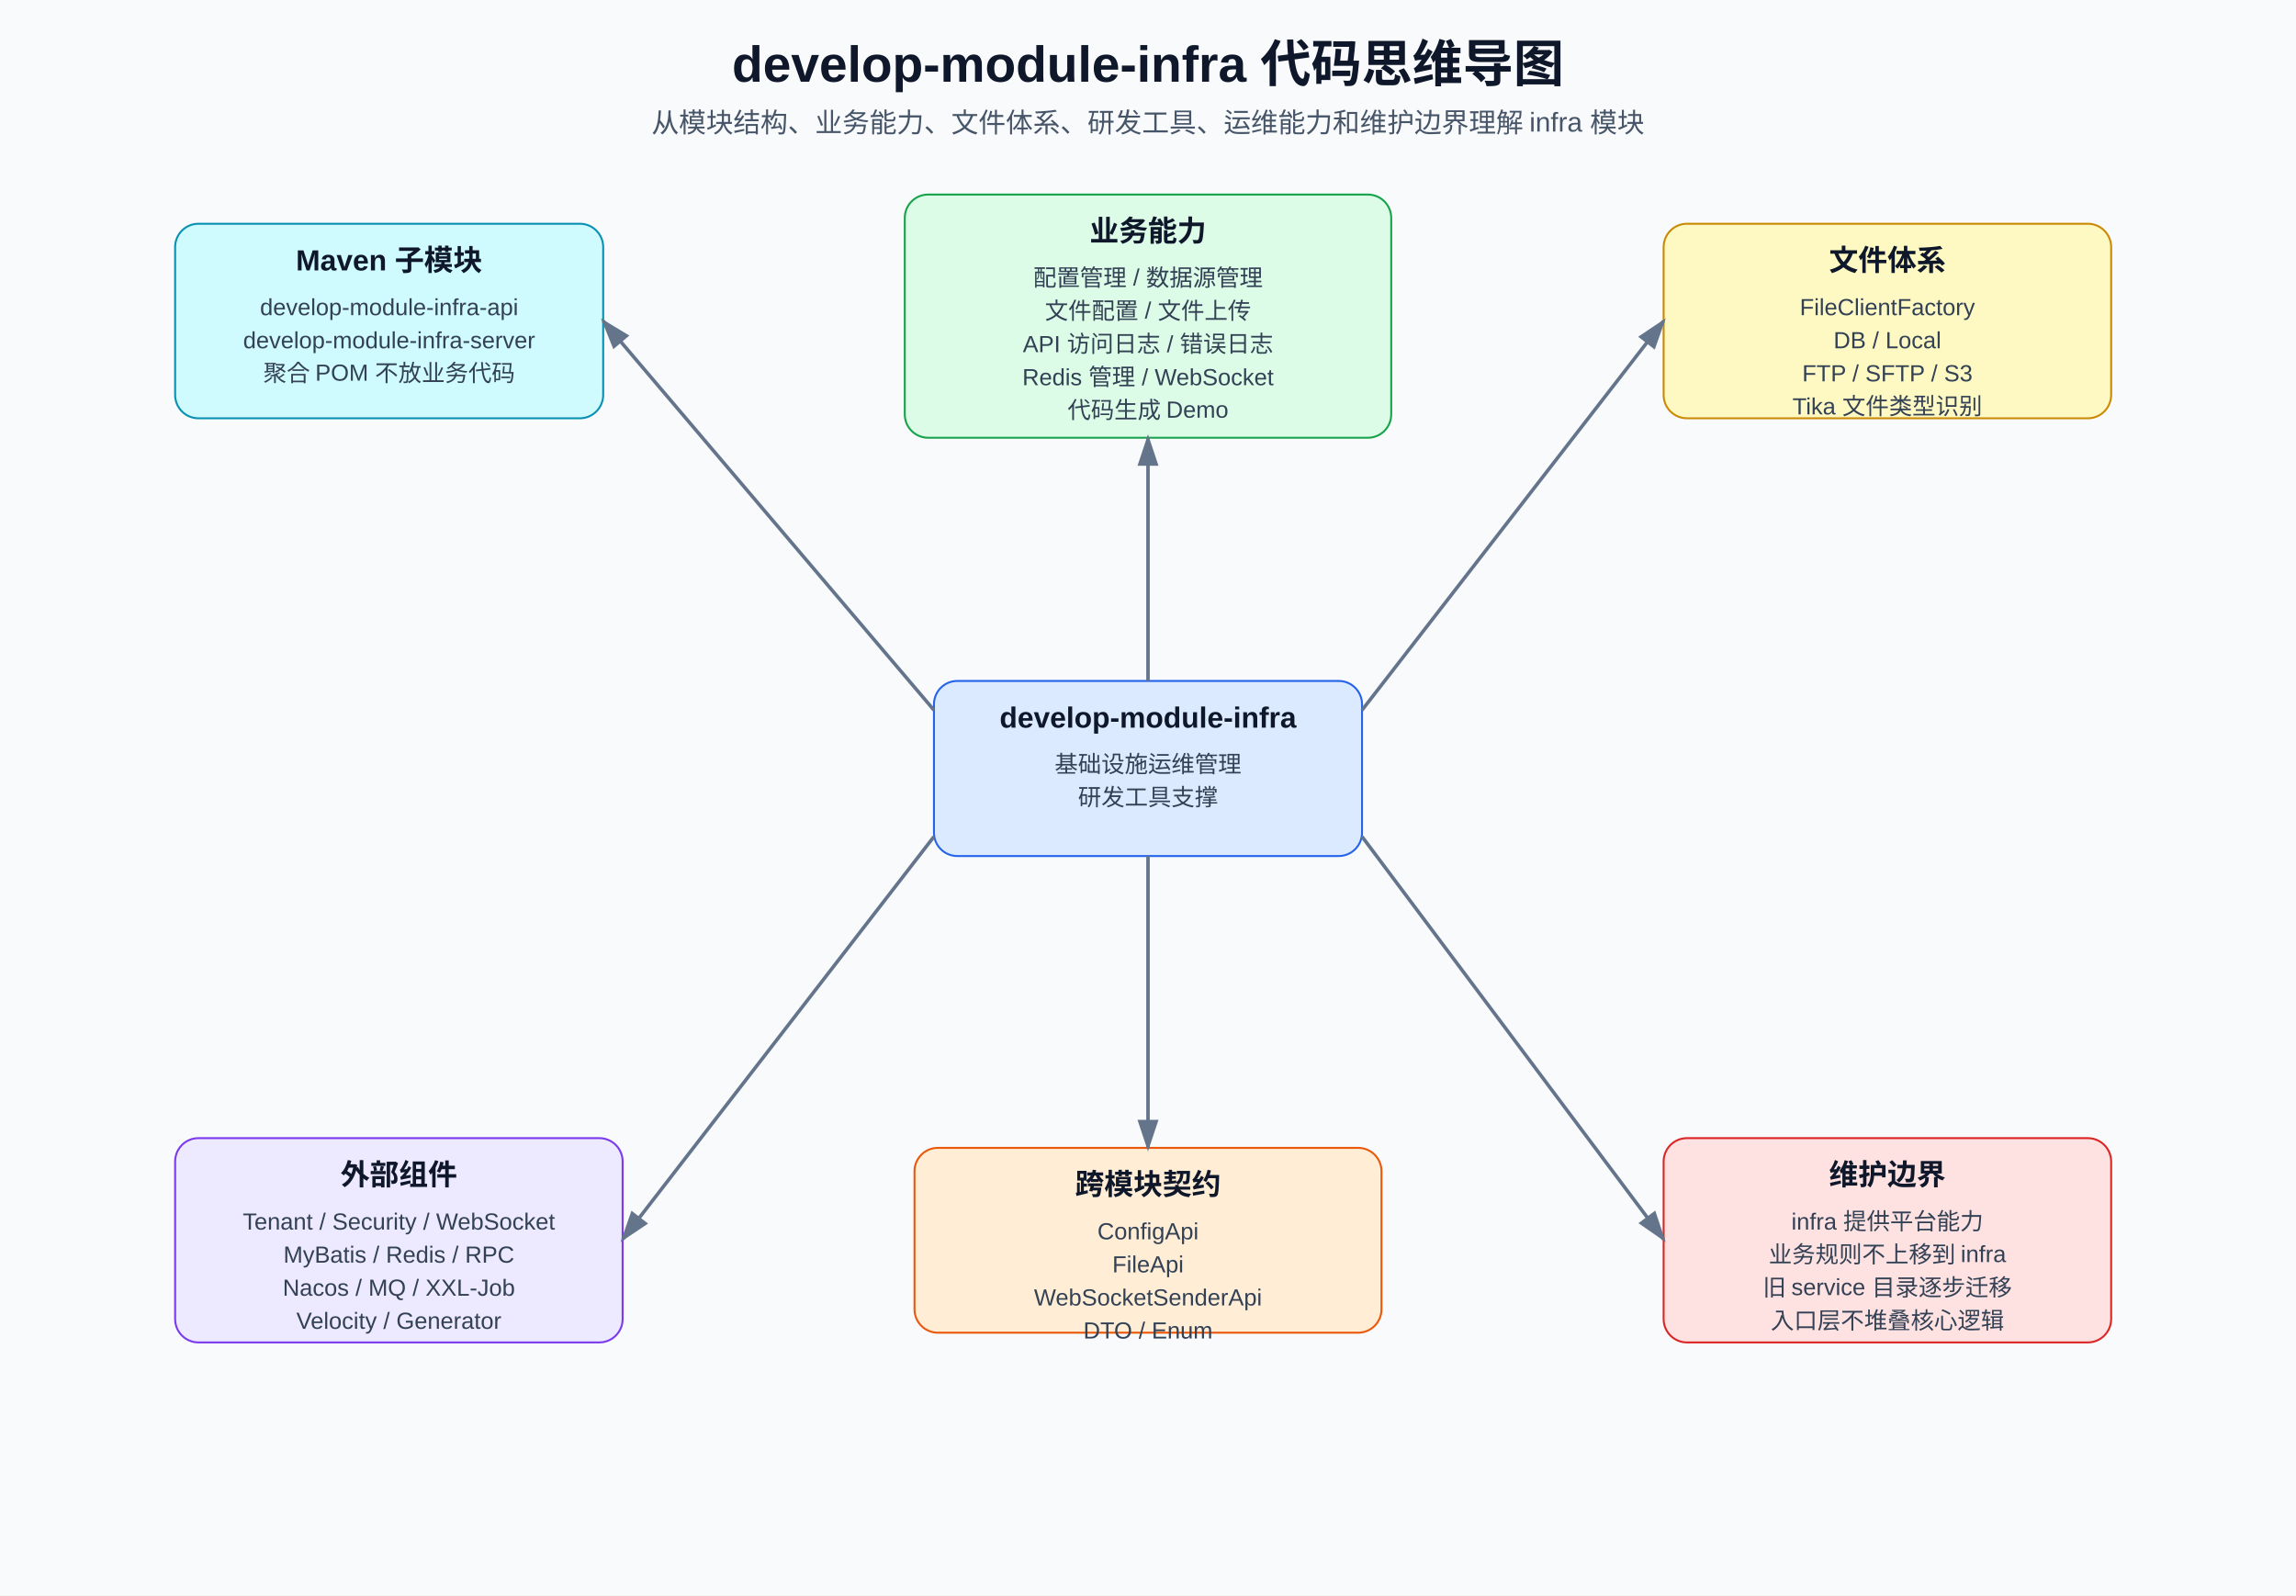
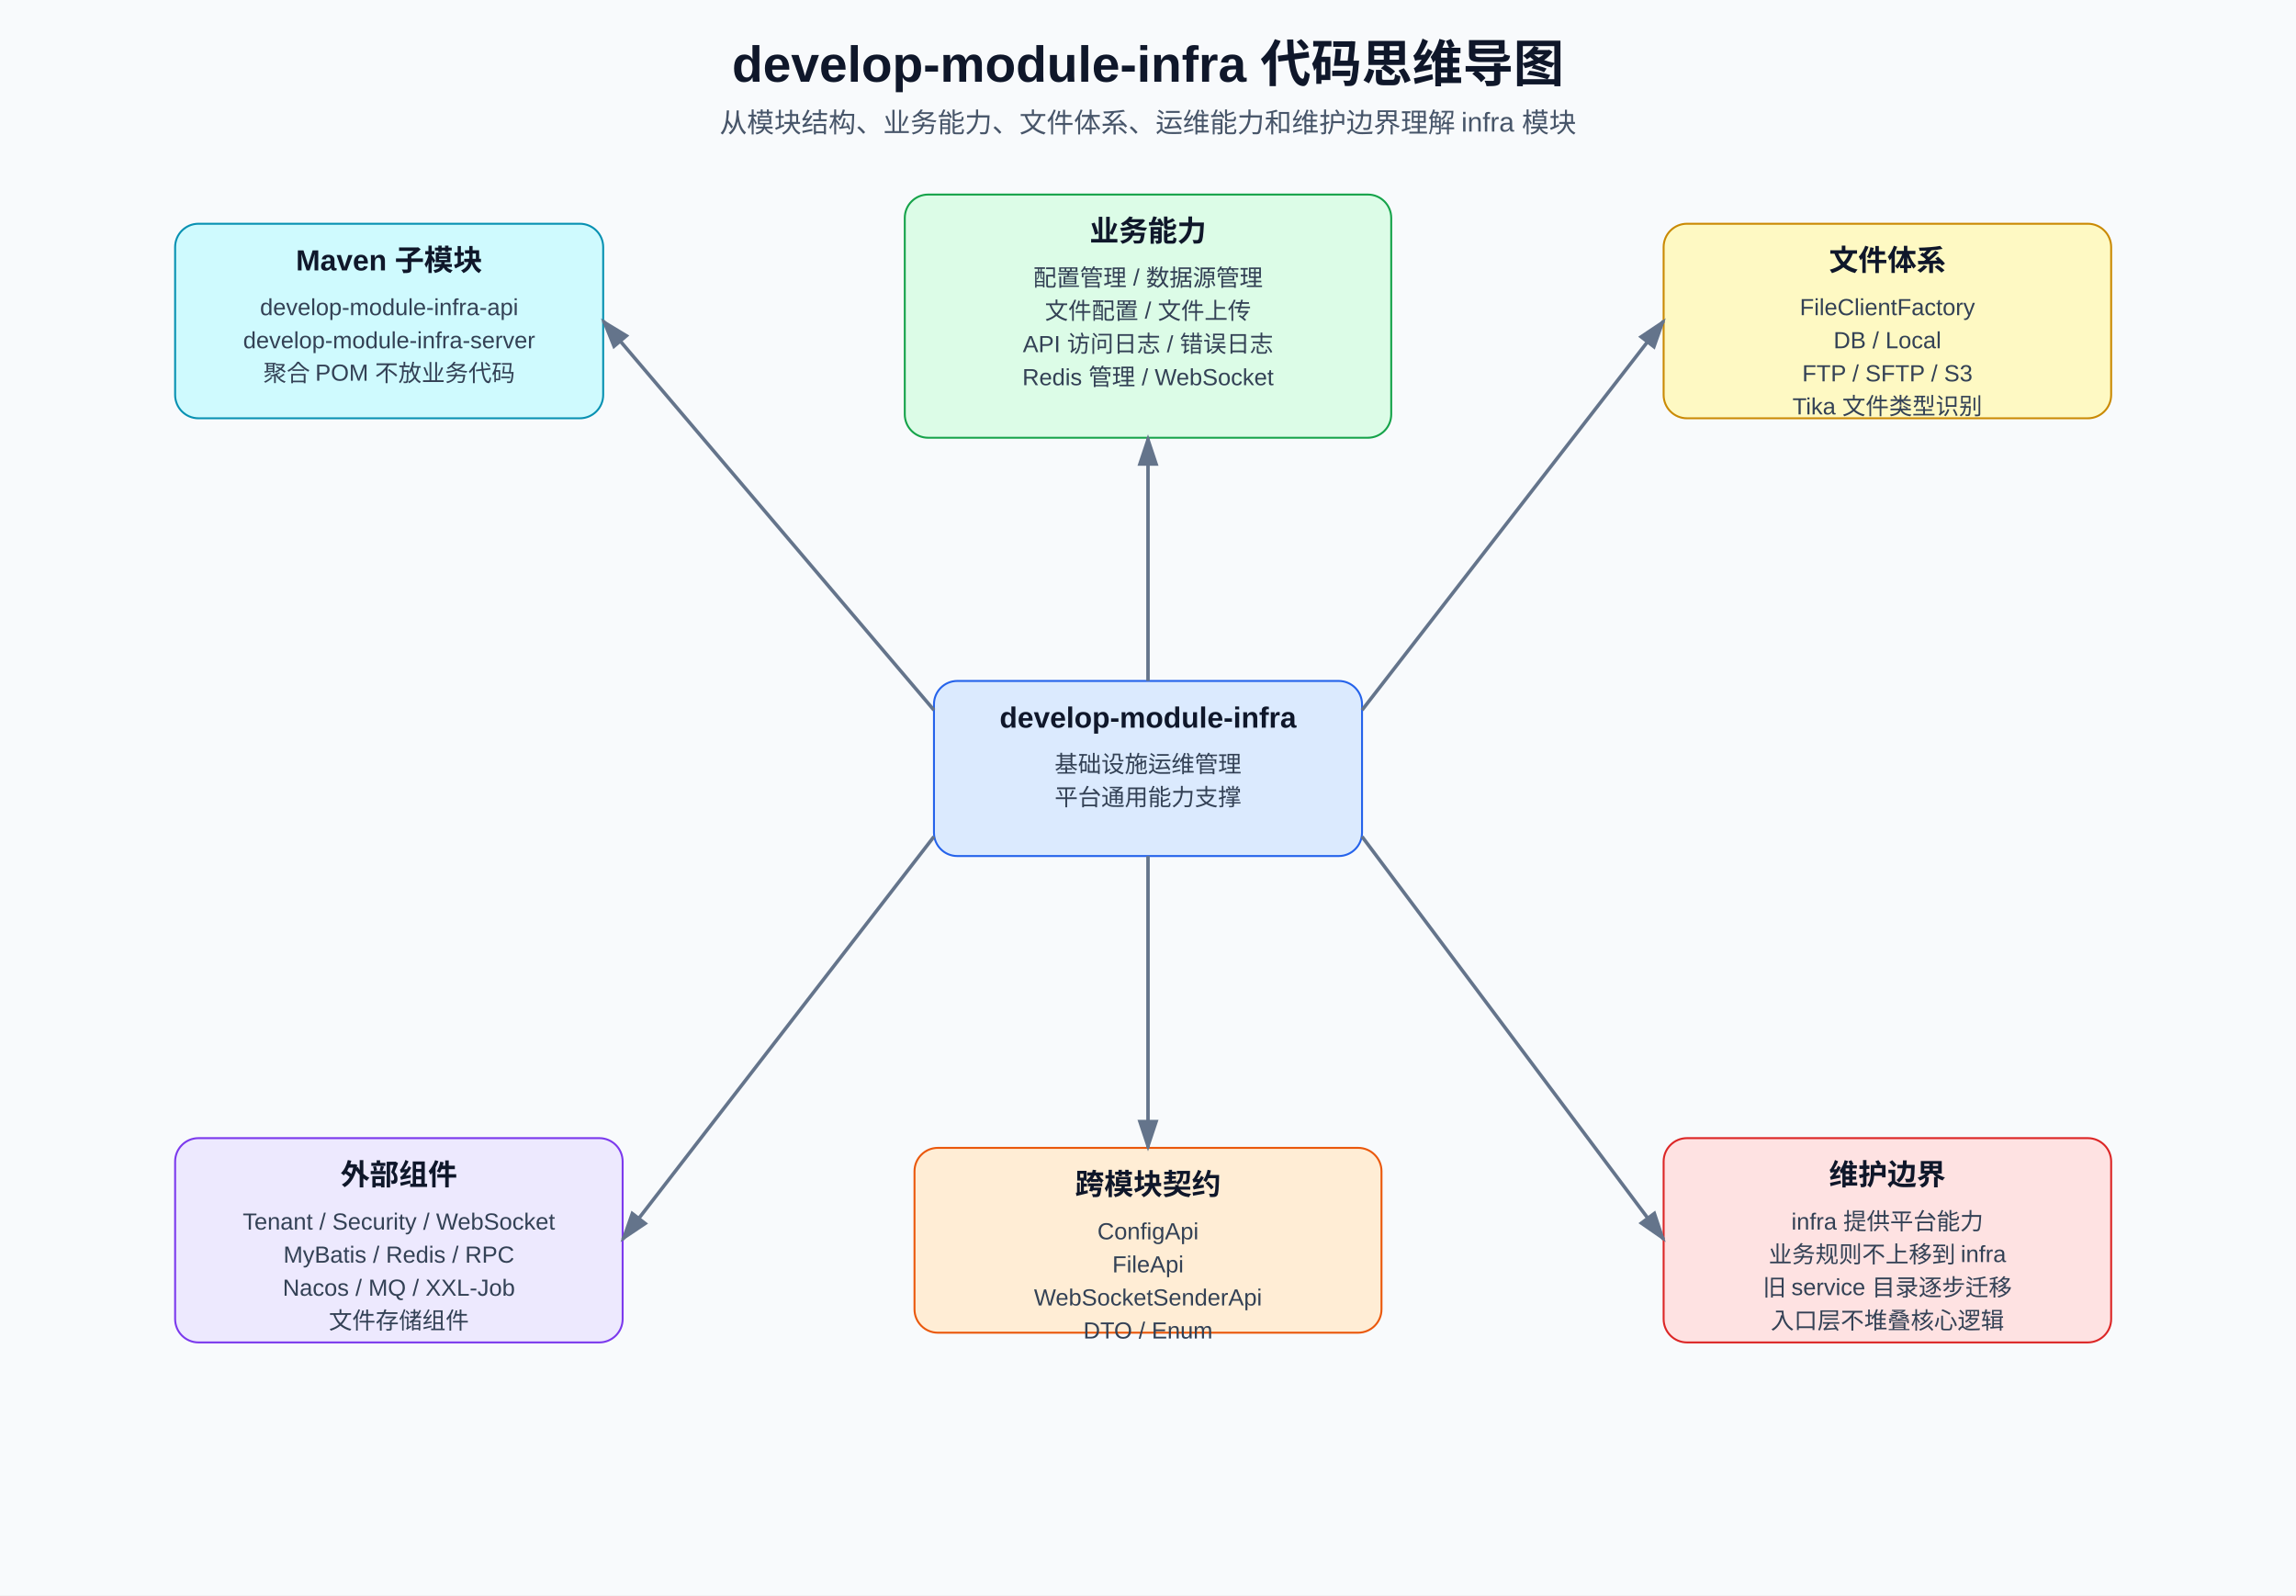
<svg xmlns="http://www.w3.org/2000/svg" width="1180" height="820" viewBox="0 0 1180 820">
  <style>
  .bg { fill:#f8fafc; }
  .title { font:700 26px Arial, 'Microsoft YaHei', sans-serif; fill:#0f172a; }
  .subtitle { font:500 14px Arial, 'Microsoft YaHei', sans-serif; fill:#475569; }
  .box-title { font:700 15px Arial, 'Microsoft YaHei', sans-serif; fill:#0f172a; }
  .box-text { font:12px Arial, 'Microsoft YaHei', sans-serif; fill:#334155; }
  .small { font:11px Arial, 'Microsoft YaHei', sans-serif; fill:#475569; }
  .line { stroke:#64748b; stroke-width:1.8; fill:none; marker-end:url(#arrow); }
  .dash { stroke:#94a3b8; stroke-width:1.5; stroke-dasharray:6 5; fill:none; marker-end:url(#arrow); }
  .blue { fill:#dbeafe; stroke:#2563eb; }
  .green { fill:#dcfce7; stroke:#16a34a; }
  .yellow { fill:#fef9c3; stroke:#ca8a04; }
  .purple { fill:#ede9fe; stroke:#7c3aed; }
  .red { fill:#fee2e2; stroke:#dc2626; }
  .cyan { fill:#cffafe; stroke:#0891b2; }
  .orange { fill:#ffedd5; stroke:#ea580c; }
  .gray { fill:#e2e8f0; stroke:#64748b; }
  .white { fill:#ffffff; stroke:#cbd5e1; }
</style>
  <defs>
    <marker id="arrow" markerWidth="10" markerHeight="10" refX="8" refY="3" orient="auto" markerUnits="strokeWidth">
      <path d="M0,0 L0,6 L9,3 z" fill="#64748b" />
    </marker>
  </defs>
  <rect width="100%" height="100%" class="bg" />
  <text x="590" y="42" text-anchor="middle" class="title">develop-module-infra 代码思维导图</text>
-   <text x="590" y="68" text-anchor="middle" class="subtitle">从模块结构、业务能力、文件体系、研发工具、运维能力和维护边界理解 infra 模块</text>
+   <text x="590" y="68" text-anchor="middle" class="subtitle">从模块结构、业务能力、文件体系、运维能力和维护边界理解 infra 模块</text>
  <rect x="480" y="350" width="220" height="90" rx="12" class="blue" />
  <text x="590.0" y="374" text-anchor="middle" class="box-title">develop-module-infra</text>
  <text x="590.0" y="397" text-anchor="middle" class="box-text">基础设施运维管理</text>
-   <text x="590.0" y="414" text-anchor="middle" class="box-text">研发工具支撑</text>
+   <text x="590.0" y="414" text-anchor="middle" class="box-text">平台通用能力支撑</text>
  <rect x="90" y="115" width="220" height="100" rx="12" class="cyan" />
  <text x="200.0" y="139" text-anchor="middle" class="box-title">Maven 子模块</text>
  <text x="200.0" y="162" text-anchor="middle" class="box-text">develop-module-infra-api</text>
  <text x="200.0" y="179" text-anchor="middle" class="box-text">develop-module-infra-server</text>
  <text x="200.0" y="196" text-anchor="middle" class="box-text">聚合 POM 不放业务代码</text>
  <rect x="465" y="100" width="250" height="125" rx="12" class="green" />
  <text x="590.0" y="124" text-anchor="middle" class="box-title">业务能力</text>
  <text x="590.0" y="147" text-anchor="middle" class="box-text">配置管理 / 数据源管理</text>
  <text x="590.0" y="164" text-anchor="middle" class="box-text">文件配置 / 文件上传</text>
  <text x="590.0" y="181" text-anchor="middle" class="box-text">API 访问日志 / 错误日志</text>
  <text x="590.0" y="198" text-anchor="middle" class="box-text">Redis 管理 / WebSocket</text>
-   <text x="590.0" y="215" text-anchor="middle" class="box-text">代码生成 Demo</text>
  <rect x="855" y="115" width="230" height="100" rx="12" class="yellow" />
  <text x="970.0" y="139" text-anchor="middle" class="box-title">文件体系</text>
  <text x="970.0" y="162" text-anchor="middle" class="box-text">FileClientFactory</text>
  <text x="970.0" y="179" text-anchor="middle" class="box-text">DB / Local</text>
  <text x="970.0" y="196" text-anchor="middle" class="box-text">FTP / SFTP / S3</text>
  <text x="970.0" y="213" text-anchor="middle" class="box-text">Tika 文件类型识别</text>
  <rect x="90" y="585" width="230" height="105" rx="12" class="purple" />
  <text x="205.0" y="609" text-anchor="middle" class="box-title">外部组件</text>
  <text x="205.0" y="632" text-anchor="middle" class="box-text">Tenant / Security / WebSocket</text>
  <text x="205.0" y="649" text-anchor="middle" class="box-text">MyBatis / Redis / RPC</text>
  <text x="205.0" y="666" text-anchor="middle" class="box-text">Nacos / MQ / XXL-Job</text>
-   <text x="205.0" y="683" text-anchor="middle" class="box-text">Velocity / Generator</text>
+   <text x="205.0" y="683" text-anchor="middle" class="box-text">文件存储组件</text>
  <rect x="470" y="590" width="240" height="95" rx="12" class="orange" />
  <text x="590.0" y="614" text-anchor="middle" class="box-title">跨模块契约</text>
  <text x="590.0" y="637" text-anchor="middle" class="box-text">ConfigApi</text>
  <text x="590.0" y="654" text-anchor="middle" class="box-text">FileApi</text>
  <text x="590.0" y="671" text-anchor="middle" class="box-text">WebSocketSenderApi</text>
  <text x="590.0" y="688" text-anchor="middle" class="box-text">DTO / Enum</text>
  <rect x="855" y="585" width="230" height="105" rx="12" class="red" />
  <text x="970.0" y="609" text-anchor="middle" class="box-title">维护边界</text>
  <text x="970.0" y="632" text-anchor="middle" class="box-text">infra 提供平台能力</text>
  <text x="970.0" y="649" text-anchor="middle" class="box-text">业务规则不上移到 infra</text>
  <text x="970.0" y="666" text-anchor="middle" class="box-text">旧 service 目录逐步迁移</text>
  <text x="970.0" y="683" text-anchor="middle" class="box-text">入口层不堆叠核心逻辑</text>
  <path d="M480,365 L310,165" class="line" />
  <path d="M590,350 L590,225" class="line" />
  <path d="M700,365 L855,165" class="line" />
  <path d="M480,430 L320,637" class="line" />
  <path d="M590,440 L590,590" class="line" />
  <path d="M700,430 L855,637" class="line" />
</svg>
